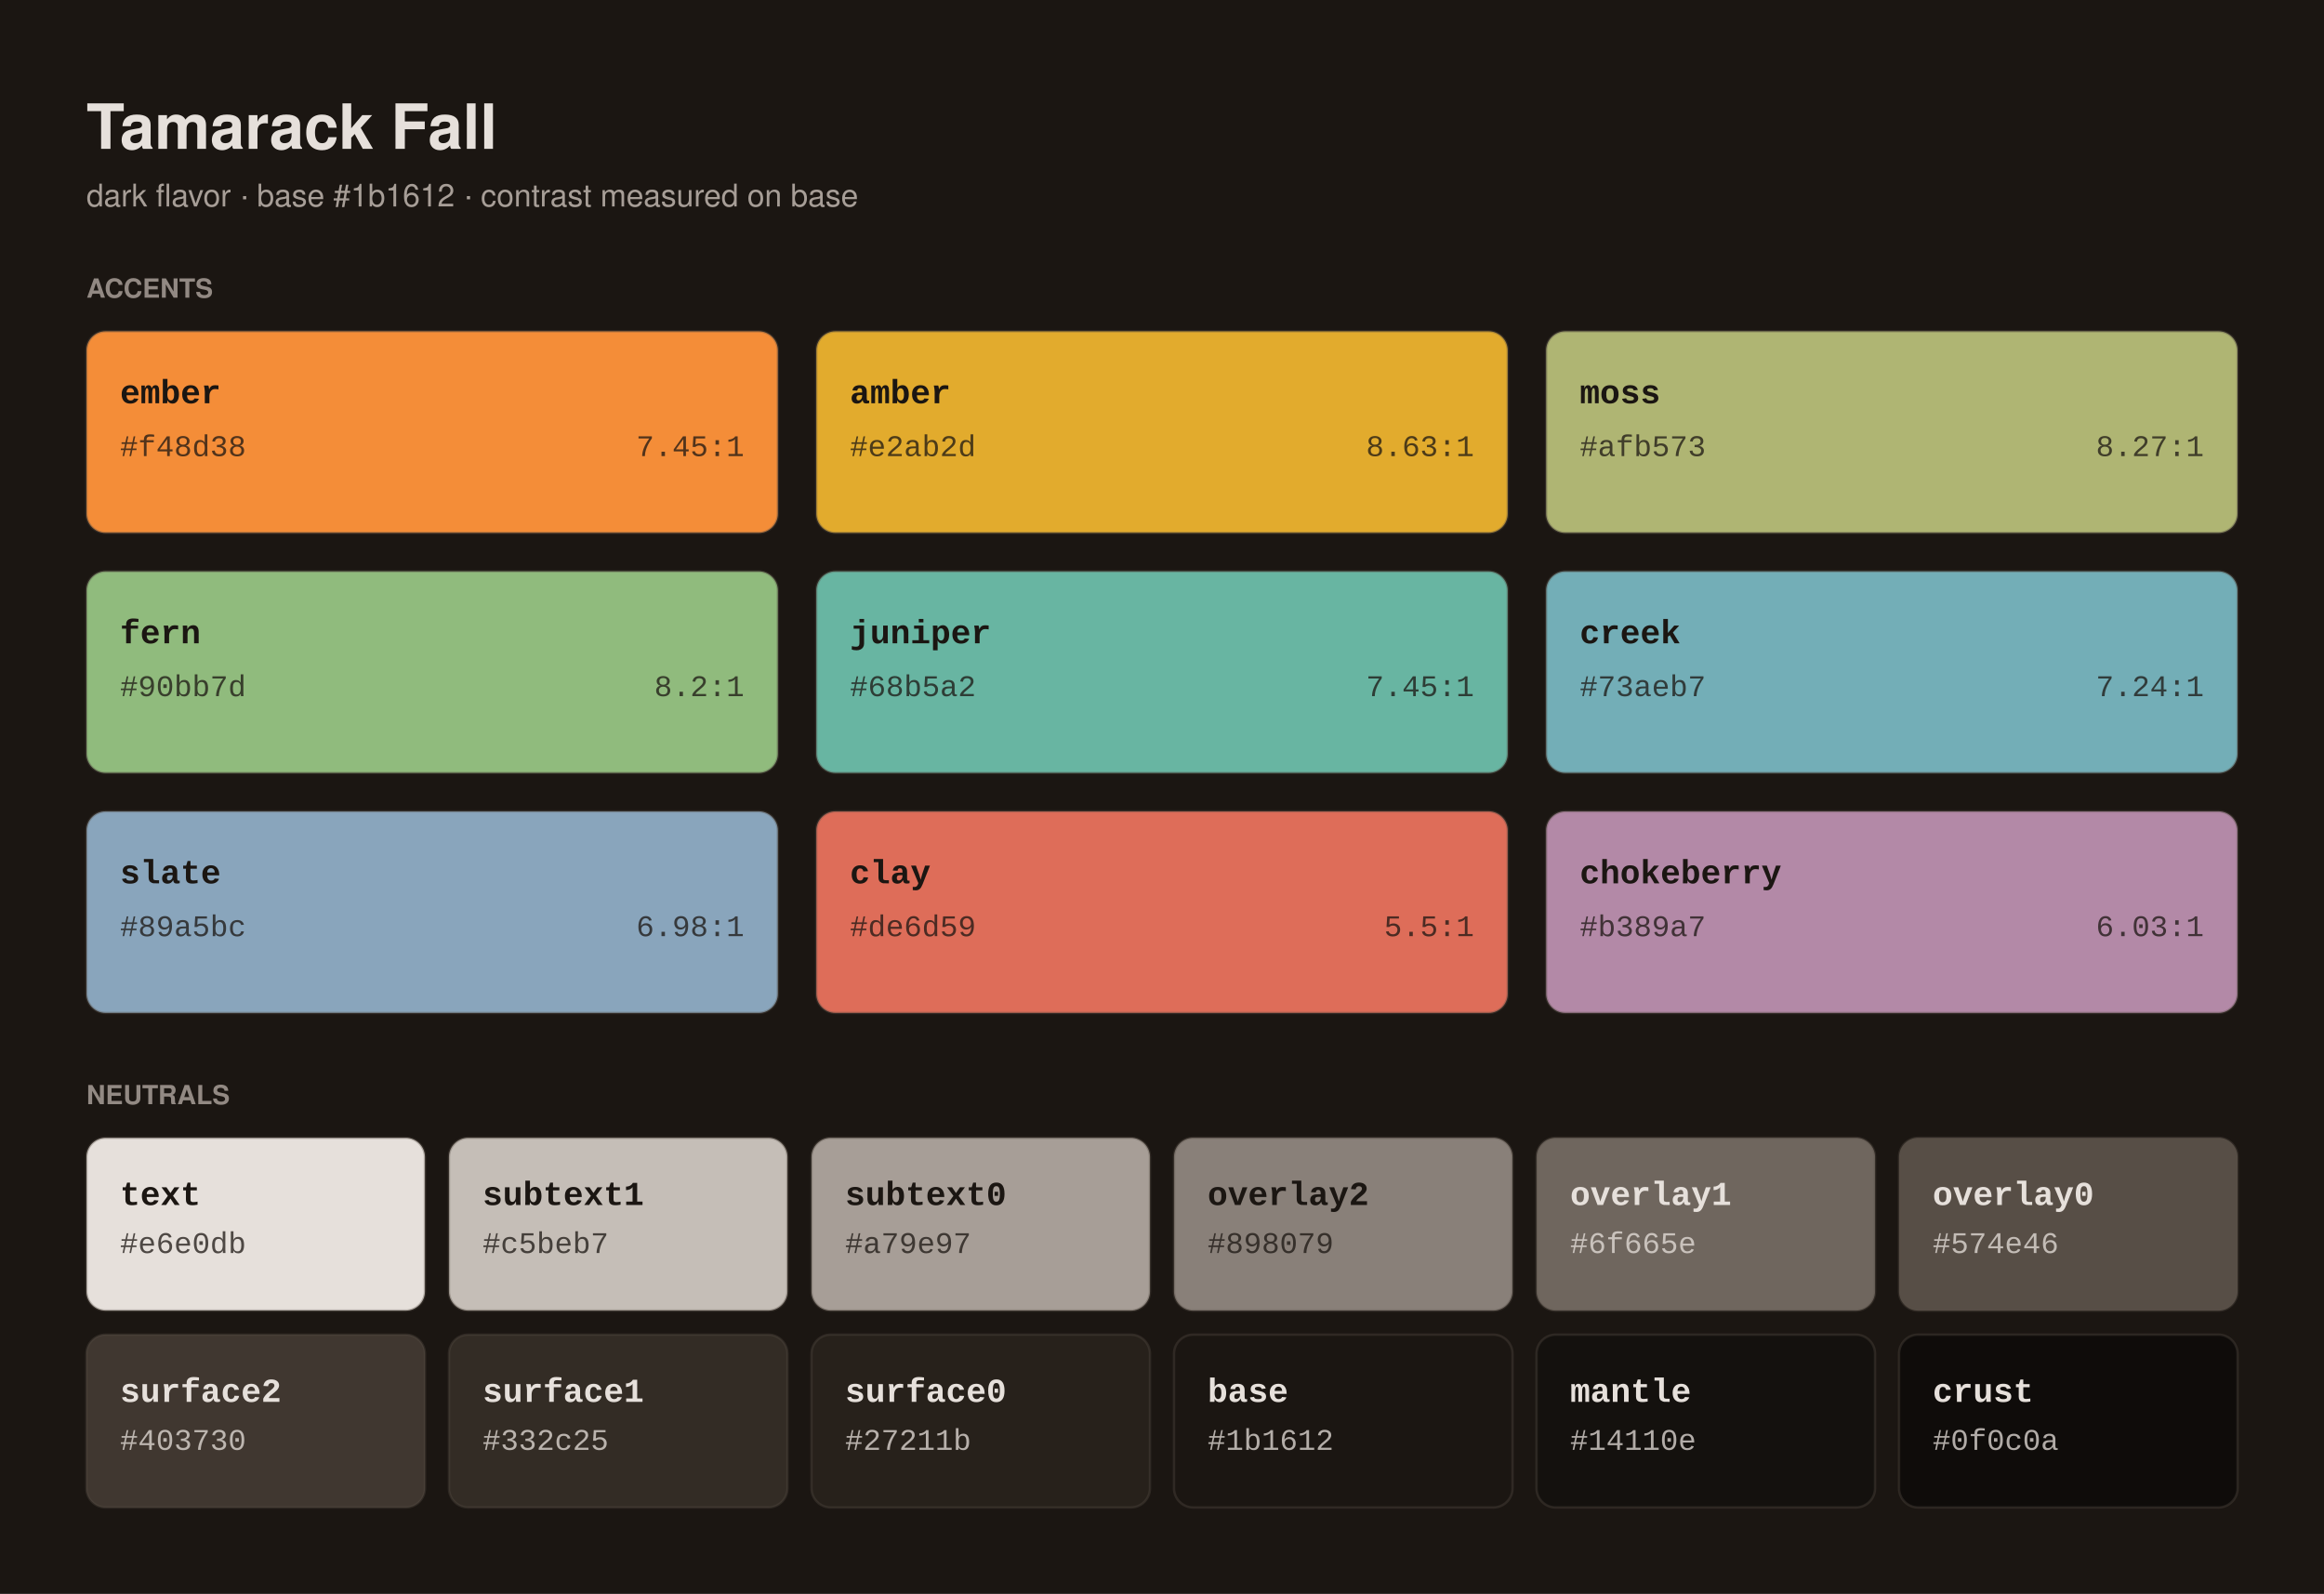
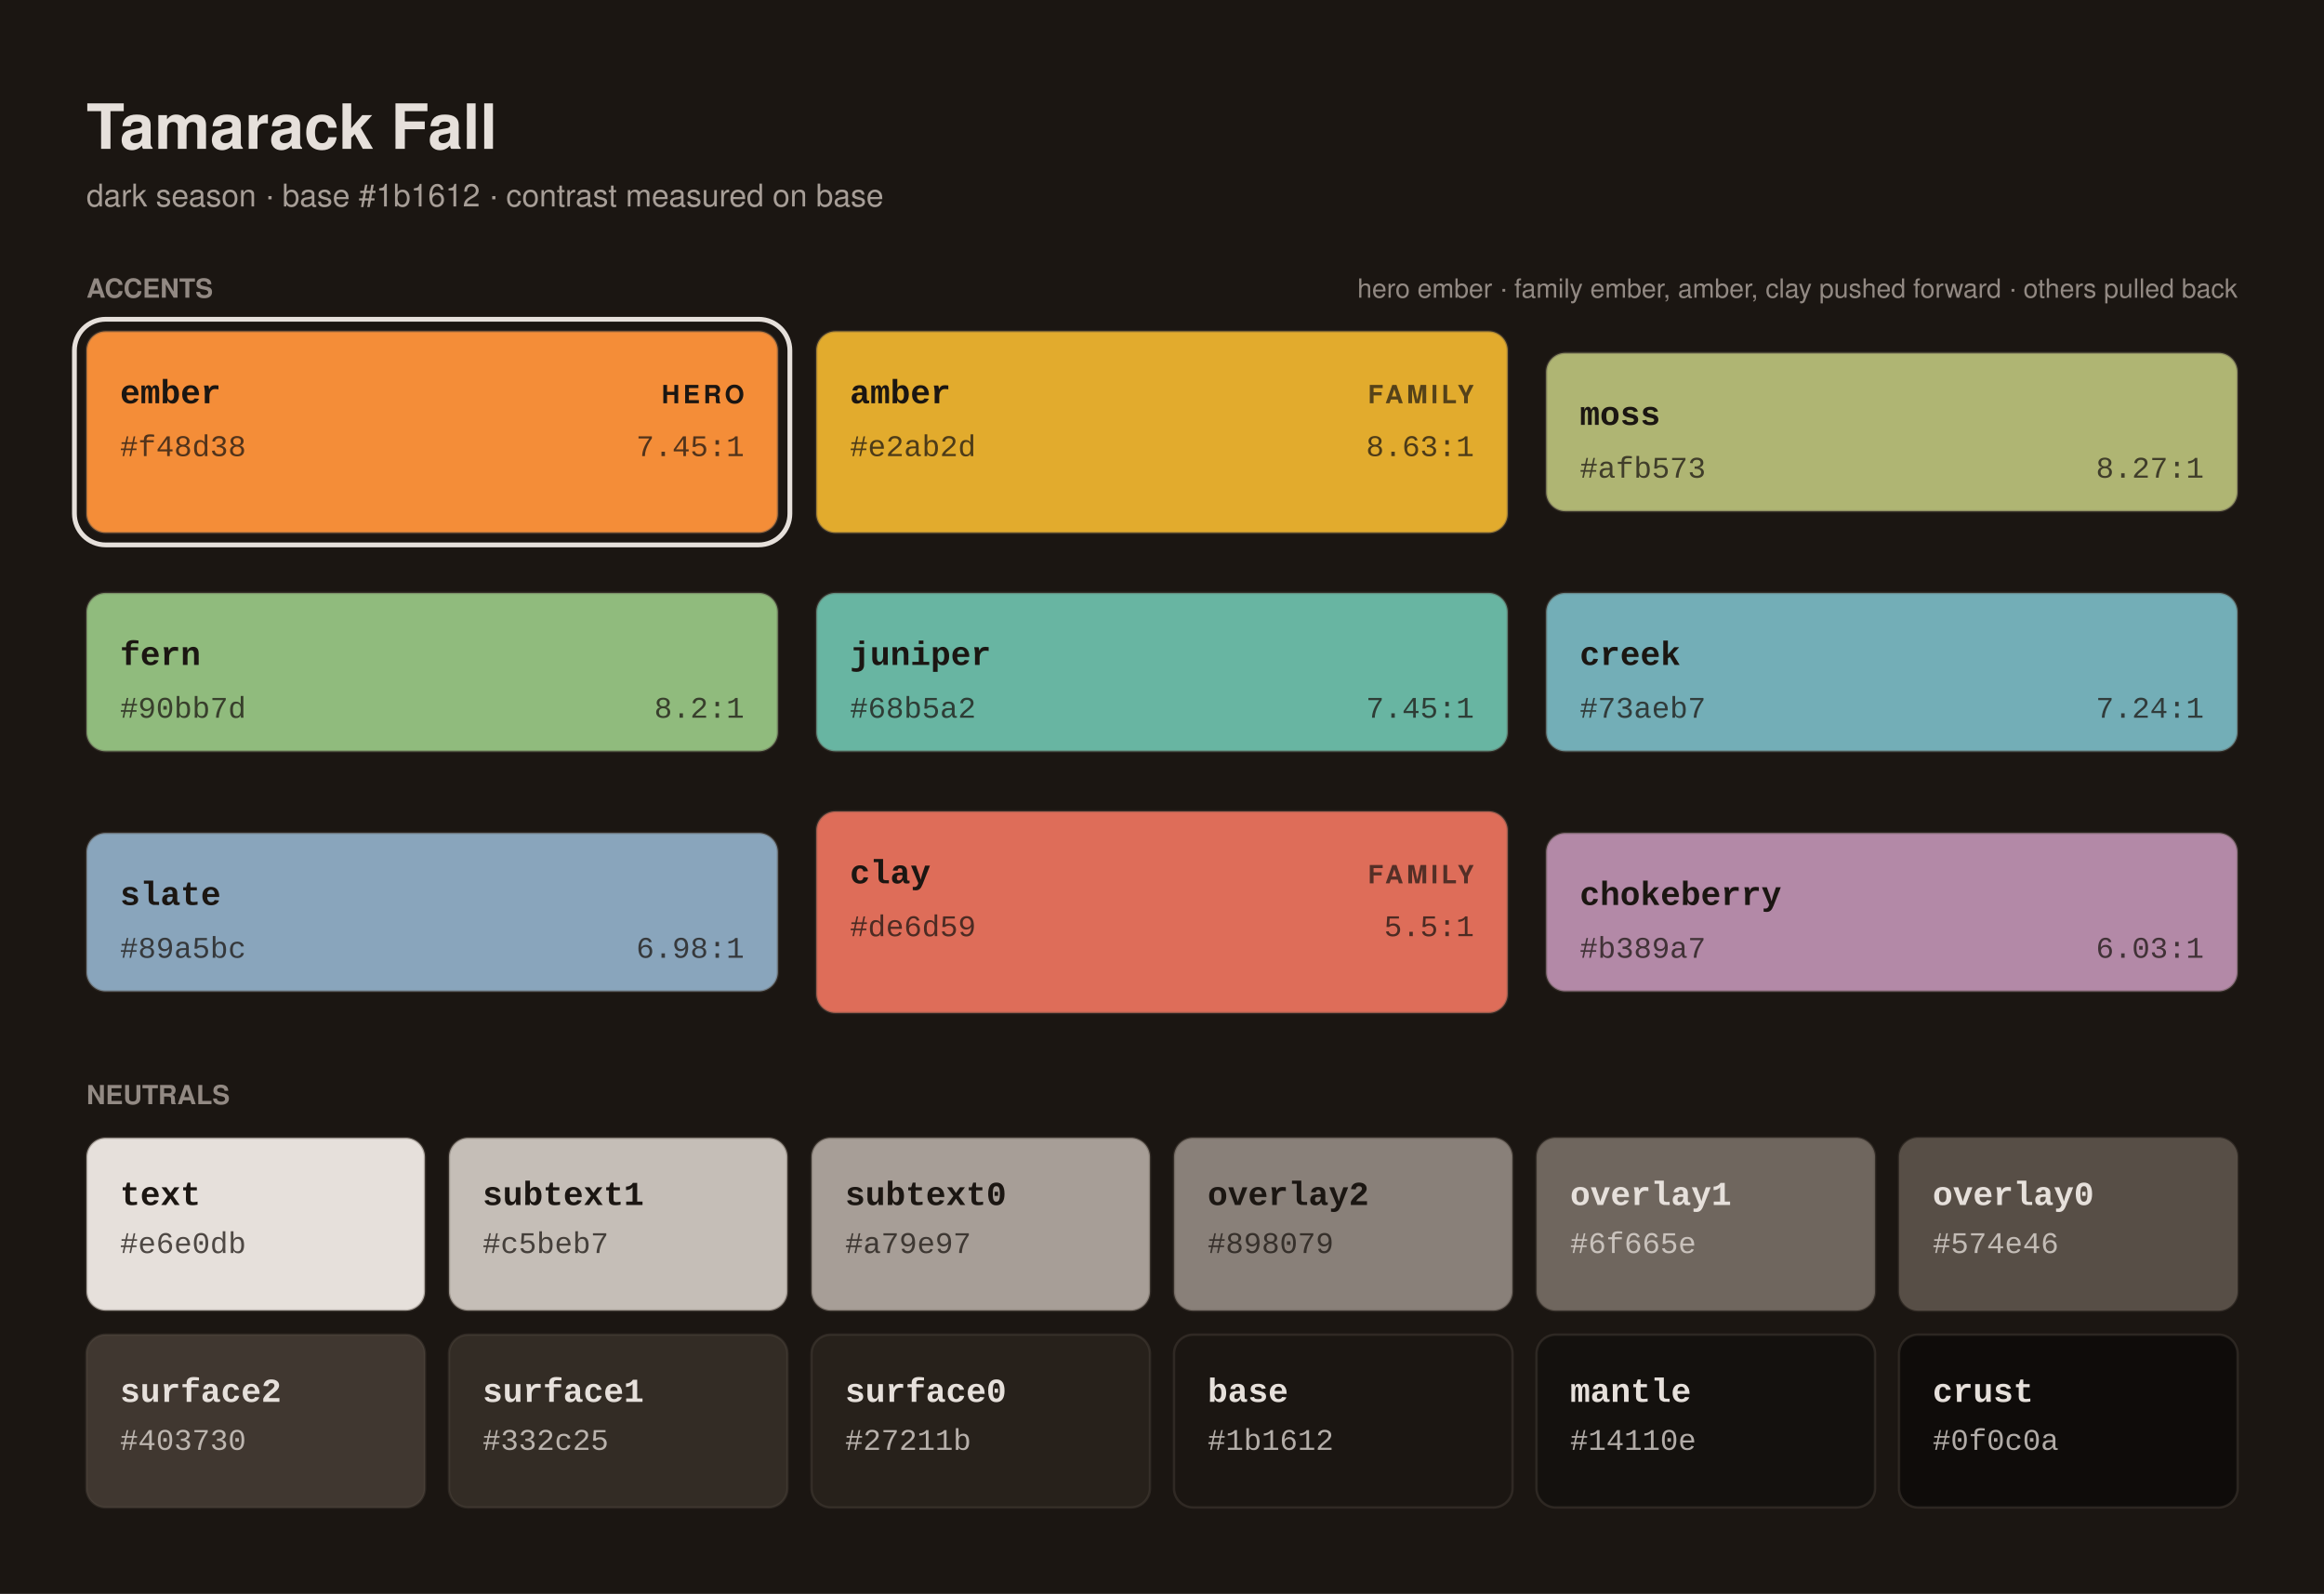
<svg xmlns="http://www.w3.org/2000/svg" width="968" height="664" viewBox="0 0 968 664" role="img" aria-label="Tamarack Fall palette swatches">
  <rect width="968" height="664" fill="#1B1612" />
  <text x="36" y="62" font-family="ui-sans-serif, -apple-system, BlinkMacSystemFont, &quot;Segoe UI&quot;, Helvetica, Arial, sans-serif" font-size="26" fill="#E6E0DB" font-weight="600">Tamarack Fall</text>
-   <text x="36" y="86" font-family="ui-sans-serif, -apple-system, BlinkMacSystemFont, &quot;Segoe UI&quot;, Helvetica, Arial, sans-serif" font-size="13" fill="#A79E97">dark flavor · base #1b1612 · contrast measured on base</text>
+   <text x="36" y="86" font-family="ui-sans-serif, -apple-system, BlinkMacSystemFont, &quot;Segoe UI&quot;, Helvetica, Arial, sans-serif" font-size="13" fill="#A79E97">dark season · base #1b1612 · contrast measured on base</text>
  <text x="36" y="124" font-family="ui-sans-serif, -apple-system, BlinkMacSystemFont, &quot;Segoe UI&quot;, Helvetica, Arial, sans-serif" font-size="11" fill="#A79E97" font-weight="600" fill-opacity="0.85">ACCENTS</text>
+   <text x="932" y="124" font-family="ui-sans-serif, -apple-system, BlinkMacSystemFont, &quot;Segoe UI&quot;, Helvetica, Arial, sans-serif" font-size="11" fill="#A79E97" text-anchor="end" fill-opacity="0.85">hero ember · family ember, amber, clay pushed forward · others pulled back</text>
+   <rect x="31" y="133" width="298" height="94" rx="13" fill="none" stroke="#E6E0DB" stroke-width="2" />
  <rect x="36" y="138" width="288" height="84" rx="8" fill="#F48D38" stroke="#574E46" stroke-opacity="0.35" />
  <text x="50" y="168" font-family="ui-monospace, SFMono-Regular, &quot;SF Mono&quot;, Menlo, Consolas, &quot;Liberation Mono&quot;, monospace" font-size="14" fill="#1B1612" font-weight="600">ember</text>
  <text x="50" y="190" font-family="ui-monospace, SFMono-Regular, &quot;SF Mono&quot;, Menlo, Consolas, &quot;Liberation Mono&quot;, monospace" font-size="12.5" fill="#1B1612" fill-opacity="0.75">#f48d38</text>
+   <text x="310" y="168" font-family="ui-sans-serif, -apple-system, BlinkMacSystemFont, &quot;Segoe UI&quot;, Helvetica, Arial, sans-serif" font-size="10.5" fill="#1B1612" letter-spacing="1.4" font-weight="700" text-anchor="end">HERO</text>
  <text x="310" y="190" font-family="ui-monospace, SFMono-Regular, &quot;SF Mono&quot;, Menlo, Consolas, &quot;Liberation Mono&quot;, monospace" font-size="12.5" fill="#1B1612" text-anchor="end" fill-opacity="0.75">7.45:1</text>
  <rect x="340" y="138" width="288" height="84" rx="8" fill="#E2AB2D" stroke="#574E46" stroke-opacity="0.35" />
  <text x="354" y="168" font-family="ui-monospace, SFMono-Regular, &quot;SF Mono&quot;, Menlo, Consolas, &quot;Liberation Mono&quot;, monospace" font-size="14" fill="#1B1612" font-weight="600">amber</text>
  <text x="354" y="190" font-family="ui-monospace, SFMono-Regular, &quot;SF Mono&quot;, Menlo, Consolas, &quot;Liberation Mono&quot;, monospace" font-size="12.5" fill="#1B1612" fill-opacity="0.75">#e2ab2d</text>
+   <text x="614" y="168" font-family="ui-sans-serif, -apple-system, BlinkMacSystemFont, &quot;Segoe UI&quot;, Helvetica, Arial, sans-serif" font-size="10.5" fill="#1B1612" letter-spacing="1.4" font-weight="600" text-anchor="end" fill-opacity="0.7">FAMILY</text>
  <text x="614" y="190" font-family="ui-monospace, SFMono-Regular, &quot;SF Mono&quot;, Menlo, Consolas, &quot;Liberation Mono&quot;, monospace" font-size="12.5" fill="#1B1612" text-anchor="end" fill-opacity="0.75">8.63:1</text>
-   <rect x="644" y="138" width="288" height="84" rx="8" fill="#AFB573" stroke="#574E46" stroke-opacity="0.35" />
-   <text x="658" y="168" font-family="ui-monospace, SFMono-Regular, &quot;SF Mono&quot;, Menlo, Consolas, &quot;Liberation Mono&quot;, monospace" font-size="14" fill="#1B1612" font-weight="600">moss</text>
-   <text x="658" y="190" font-family="ui-monospace, SFMono-Regular, &quot;SF Mono&quot;, Menlo, Consolas, &quot;Liberation Mono&quot;, monospace" font-size="12.5" fill="#1B1612" fill-opacity="0.75">#afb573</text>
-   <text x="918" y="190" font-family="ui-monospace, SFMono-Regular, &quot;SF Mono&quot;, Menlo, Consolas, &quot;Liberation Mono&quot;, monospace" font-size="12.5" fill="#1B1612" text-anchor="end" fill-opacity="0.75">8.27:1</text>
-   <rect x="36" y="238" width="288" height="84" rx="8" fill="#90BB7D" stroke="#574E46" stroke-opacity="0.35" />
-   <text x="50" y="268" font-family="ui-monospace, SFMono-Regular, &quot;SF Mono&quot;, Menlo, Consolas, &quot;Liberation Mono&quot;, monospace" font-size="14" fill="#1B1612" font-weight="600">fern</text>
-   <text x="50" y="290" font-family="ui-monospace, SFMono-Regular, &quot;SF Mono&quot;, Menlo, Consolas, &quot;Liberation Mono&quot;, monospace" font-size="12.5" fill="#1B1612" fill-opacity="0.75">#90bb7d</text>
-   <text x="310" y="290" font-family="ui-monospace, SFMono-Regular, &quot;SF Mono&quot;, Menlo, Consolas, &quot;Liberation Mono&quot;, monospace" font-size="12.5" fill="#1B1612" text-anchor="end" fill-opacity="0.75">8.2:1</text>
-   <rect x="340" y="238" width="288" height="84" rx="8" fill="#68B5A2" stroke="#574E46" stroke-opacity="0.35" />
-   <text x="354" y="268" font-family="ui-monospace, SFMono-Regular, &quot;SF Mono&quot;, Menlo, Consolas, &quot;Liberation Mono&quot;, monospace" font-size="14" fill="#1B1612" font-weight="600">juniper</text>
-   <text x="354" y="290" font-family="ui-monospace, SFMono-Regular, &quot;SF Mono&quot;, Menlo, Consolas, &quot;Liberation Mono&quot;, monospace" font-size="12.5" fill="#1B1612" fill-opacity="0.75">#68b5a2</text>
-   <text x="614" y="290" font-family="ui-monospace, SFMono-Regular, &quot;SF Mono&quot;, Menlo, Consolas, &quot;Liberation Mono&quot;, monospace" font-size="12.5" fill="#1B1612" text-anchor="end" fill-opacity="0.75">7.45:1</text>
-   <rect x="644" y="238" width="288" height="84" rx="8" fill="#73AEB7" stroke="#574E46" stroke-opacity="0.35" />
-   <text x="658" y="268" font-family="ui-monospace, SFMono-Regular, &quot;SF Mono&quot;, Menlo, Consolas, &quot;Liberation Mono&quot;, monospace" font-size="14" fill="#1B1612" font-weight="600">creek</text>
-   <text x="658" y="290" font-family="ui-monospace, SFMono-Regular, &quot;SF Mono&quot;, Menlo, Consolas, &quot;Liberation Mono&quot;, monospace" font-size="12.5" fill="#1B1612" fill-opacity="0.75">#73aeb7</text>
-   <text x="918" y="290" font-family="ui-monospace, SFMono-Regular, &quot;SF Mono&quot;, Menlo, Consolas, &quot;Liberation Mono&quot;, monospace" font-size="12.5" fill="#1B1612" text-anchor="end" fill-opacity="0.75">7.24:1</text>
-   <rect x="36" y="338" width="288" height="84" rx="8" fill="#89A5BC" stroke="#574E46" stroke-opacity="0.35" />
-   <text x="50" y="368" font-family="ui-monospace, SFMono-Regular, &quot;SF Mono&quot;, Menlo, Consolas, &quot;Liberation Mono&quot;, monospace" font-size="14" fill="#1B1612" font-weight="600">slate</text>
-   <text x="50" y="390" font-family="ui-monospace, SFMono-Regular, &quot;SF Mono&quot;, Menlo, Consolas, &quot;Liberation Mono&quot;, monospace" font-size="12.5" fill="#1B1612" fill-opacity="0.75">#89a5bc</text>
-   <text x="310" y="390" font-family="ui-monospace, SFMono-Regular, &quot;SF Mono&quot;, Menlo, Consolas, &quot;Liberation Mono&quot;, monospace" font-size="12.5" fill="#1B1612" text-anchor="end" fill-opacity="0.75">6.98:1</text>
+   <rect x="644" y="147" width="288" height="66" rx="8" fill="#AFB573" stroke="#574E46" stroke-opacity="0.35" />
+   <text x="658" y="177" font-family="ui-monospace, SFMono-Regular, &quot;SF Mono&quot;, Menlo, Consolas, &quot;Liberation Mono&quot;, monospace" font-size="14" fill="#1B1612" font-weight="600">moss</text>
+   <text x="658" y="199" font-family="ui-monospace, SFMono-Regular, &quot;SF Mono&quot;, Menlo, Consolas, &quot;Liberation Mono&quot;, monospace" font-size="12.5" fill="#1B1612" fill-opacity="0.75">#afb573</text>
+   <text x="918" y="199" font-family="ui-monospace, SFMono-Regular, &quot;SF Mono&quot;, Menlo, Consolas, &quot;Liberation Mono&quot;, monospace" font-size="12.5" fill="#1B1612" text-anchor="end" fill-opacity="0.75">8.27:1</text>
+   <rect x="36" y="247" width="288" height="66" rx="8" fill="#90BB7D" stroke="#574E46" stroke-opacity="0.35" />
+   <text x="50" y="277" font-family="ui-monospace, SFMono-Regular, &quot;SF Mono&quot;, Menlo, Consolas, &quot;Liberation Mono&quot;, monospace" font-size="14" fill="#1B1612" font-weight="600">fern</text>
+   <text x="50" y="299" font-family="ui-monospace, SFMono-Regular, &quot;SF Mono&quot;, Menlo, Consolas, &quot;Liberation Mono&quot;, monospace" font-size="12.5" fill="#1B1612" fill-opacity="0.75">#90bb7d</text>
+   <text x="310" y="299" font-family="ui-monospace, SFMono-Regular, &quot;SF Mono&quot;, Menlo, Consolas, &quot;Liberation Mono&quot;, monospace" font-size="12.5" fill="#1B1612" text-anchor="end" fill-opacity="0.75">8.2:1</text>
+   <rect x="340" y="247" width="288" height="66" rx="8" fill="#68B5A2" stroke="#574E46" stroke-opacity="0.35" />
+   <text x="354" y="277" font-family="ui-monospace, SFMono-Regular, &quot;SF Mono&quot;, Menlo, Consolas, &quot;Liberation Mono&quot;, monospace" font-size="14" fill="#1B1612" font-weight="600">juniper</text>
+   <text x="354" y="299" font-family="ui-monospace, SFMono-Regular, &quot;SF Mono&quot;, Menlo, Consolas, &quot;Liberation Mono&quot;, monospace" font-size="12.5" fill="#1B1612" fill-opacity="0.75">#68b5a2</text>
+   <text x="614" y="299" font-family="ui-monospace, SFMono-Regular, &quot;SF Mono&quot;, Menlo, Consolas, &quot;Liberation Mono&quot;, monospace" font-size="12.5" fill="#1B1612" text-anchor="end" fill-opacity="0.75">7.45:1</text>
+   <rect x="644" y="247" width="288" height="66" rx="8" fill="#73AEB7" stroke="#574E46" stroke-opacity="0.35" />
+   <text x="658" y="277" font-family="ui-monospace, SFMono-Regular, &quot;SF Mono&quot;, Menlo, Consolas, &quot;Liberation Mono&quot;, monospace" font-size="14" fill="#1B1612" font-weight="600">creek</text>
+   <text x="658" y="299" font-family="ui-monospace, SFMono-Regular, &quot;SF Mono&quot;, Menlo, Consolas, &quot;Liberation Mono&quot;, monospace" font-size="12.5" fill="#1B1612" fill-opacity="0.75">#73aeb7</text>
+   <text x="918" y="299" font-family="ui-monospace, SFMono-Regular, &quot;SF Mono&quot;, Menlo, Consolas, &quot;Liberation Mono&quot;, monospace" font-size="12.5" fill="#1B1612" text-anchor="end" fill-opacity="0.75">7.24:1</text>
+   <rect x="36" y="347" width="288" height="66" rx="8" fill="#89A5BC" stroke="#574E46" stroke-opacity="0.35" />
+   <text x="50" y="377" font-family="ui-monospace, SFMono-Regular, &quot;SF Mono&quot;, Menlo, Consolas, &quot;Liberation Mono&quot;, monospace" font-size="14" fill="#1B1612" font-weight="600">slate</text>
+   <text x="50" y="399" font-family="ui-monospace, SFMono-Regular, &quot;SF Mono&quot;, Menlo, Consolas, &quot;Liberation Mono&quot;, monospace" font-size="12.5" fill="#1B1612" fill-opacity="0.75">#89a5bc</text>
+   <text x="310" y="399" font-family="ui-monospace, SFMono-Regular, &quot;SF Mono&quot;, Menlo, Consolas, &quot;Liberation Mono&quot;, monospace" font-size="12.5" fill="#1B1612" text-anchor="end" fill-opacity="0.75">6.98:1</text>
  <rect x="340" y="338" width="288" height="84" rx="8" fill="#DE6D59" stroke="#574E46" stroke-opacity="0.35" />
  <text x="354" y="368" font-family="ui-monospace, SFMono-Regular, &quot;SF Mono&quot;, Menlo, Consolas, &quot;Liberation Mono&quot;, monospace" font-size="14" fill="#1B1612" font-weight="600">clay</text>
  <text x="354" y="390" font-family="ui-monospace, SFMono-Regular, &quot;SF Mono&quot;, Menlo, Consolas, &quot;Liberation Mono&quot;, monospace" font-size="12.5" fill="#1B1612" fill-opacity="0.75">#de6d59</text>
+   <text x="614" y="368" font-family="ui-sans-serif, -apple-system, BlinkMacSystemFont, &quot;Segoe UI&quot;, Helvetica, Arial, sans-serif" font-size="10.5" fill="#1B1612" letter-spacing="1.4" font-weight="600" text-anchor="end" fill-opacity="0.7">FAMILY</text>
  <text x="614" y="390" font-family="ui-monospace, SFMono-Regular, &quot;SF Mono&quot;, Menlo, Consolas, &quot;Liberation Mono&quot;, monospace" font-size="12.5" fill="#1B1612" text-anchor="end" fill-opacity="0.75">5.5:1</text>
-   <rect x="644" y="338" width="288" height="84" rx="8" fill="#B389A7" stroke="#574E46" stroke-opacity="0.35" />
-   <text x="658" y="368" font-family="ui-monospace, SFMono-Regular, &quot;SF Mono&quot;, Menlo, Consolas, &quot;Liberation Mono&quot;, monospace" font-size="14" fill="#1B1612" font-weight="600">chokeberry</text>
-   <text x="658" y="390" font-family="ui-monospace, SFMono-Regular, &quot;SF Mono&quot;, Menlo, Consolas, &quot;Liberation Mono&quot;, monospace" font-size="12.5" fill="#1B1612" fill-opacity="0.75">#b389a7</text>
-   <text x="918" y="390" font-family="ui-monospace, SFMono-Regular, &quot;SF Mono&quot;, Menlo, Consolas, &quot;Liberation Mono&quot;, monospace" font-size="12.5" fill="#1B1612" text-anchor="end" fill-opacity="0.75">6.03:1</text>
+   <rect x="644" y="347" width="288" height="66" rx="8" fill="#B389A7" stroke="#574E46" stroke-opacity="0.35" />
+   <text x="658" y="377" font-family="ui-monospace, SFMono-Regular, &quot;SF Mono&quot;, Menlo, Consolas, &quot;Liberation Mono&quot;, monospace" font-size="14" fill="#1B1612" font-weight="600">chokeberry</text>
+   <text x="658" y="399" font-family="ui-monospace, SFMono-Regular, &quot;SF Mono&quot;, Menlo, Consolas, &quot;Liberation Mono&quot;, monospace" font-size="12.5" fill="#1B1612" fill-opacity="0.75">#b389a7</text>
+   <text x="918" y="399" font-family="ui-monospace, SFMono-Regular, &quot;SF Mono&quot;, Menlo, Consolas, &quot;Liberation Mono&quot;, monospace" font-size="12.5" fill="#1B1612" text-anchor="end" fill-opacity="0.75">6.03:1</text>
  <text x="36" y="460" font-family="ui-sans-serif, -apple-system, BlinkMacSystemFont, &quot;Segoe UI&quot;, Helvetica, Arial, sans-serif" font-size="11" fill="#A79E97" font-weight="600" fill-opacity="0.85">NEUTRALS</text>
  <rect x="36" y="474" width="141" height="72" rx="8" fill="#E6E0DB" stroke="#574E46" stroke-opacity="0.35" />
  <text x="50" y="502" font-family="ui-monospace, SFMono-Regular, &quot;SF Mono&quot;, Menlo, Consolas, &quot;Liberation Mono&quot;, monospace" font-size="14" fill="#1B1612" font-weight="600">text</text>
  <text x="50" y="522" font-family="ui-monospace, SFMono-Regular, &quot;SF Mono&quot;, Menlo, Consolas, &quot;Liberation Mono&quot;, monospace" font-size="12.5" fill="#1B1612" fill-opacity="0.75">#e6e0db</text>
  <rect x="187" y="474" width="141" height="72" rx="8" fill="#C5BEB7" stroke="#574E46" stroke-opacity="0.35" />
  <text x="201" y="502" font-family="ui-monospace, SFMono-Regular, &quot;SF Mono&quot;, Menlo, Consolas, &quot;Liberation Mono&quot;, monospace" font-size="14" fill="#1B1612" font-weight="600">subtext1</text>
  <text x="201" y="522" font-family="ui-monospace, SFMono-Regular, &quot;SF Mono&quot;, Menlo, Consolas, &quot;Liberation Mono&quot;, monospace" font-size="12.5" fill="#1B1612" fill-opacity="0.75">#c5beb7</text>
  <rect x="338" y="474" width="141" height="72" rx="8" fill="#A79E97" stroke="#574E46" stroke-opacity="0.35" />
  <text x="352" y="502" font-family="ui-monospace, SFMono-Regular, &quot;SF Mono&quot;, Menlo, Consolas, &quot;Liberation Mono&quot;, monospace" font-size="14" fill="#1B1612" font-weight="600">subtext0</text>
  <text x="352" y="522" font-family="ui-monospace, SFMono-Regular, &quot;SF Mono&quot;, Menlo, Consolas, &quot;Liberation Mono&quot;, monospace" font-size="12.5" fill="#1B1612" fill-opacity="0.75">#a79e97</text>
  <rect x="489" y="474" width="141" height="72" rx="8" fill="#898079" stroke="#574E46" stroke-opacity="0.35" />
  <text x="503" y="502" font-family="ui-monospace, SFMono-Regular, &quot;SF Mono&quot;, Menlo, Consolas, &quot;Liberation Mono&quot;, monospace" font-size="14" fill="#1B1612" font-weight="600">overlay2</text>
  <text x="503" y="522" font-family="ui-monospace, SFMono-Regular, &quot;SF Mono&quot;, Menlo, Consolas, &quot;Liberation Mono&quot;, monospace" font-size="12.5" fill="#1B1612" fill-opacity="0.75">#898079</text>
  <rect x="640" y="474" width="141" height="72" rx="8" fill="#6F665E" stroke="#574E46" stroke-opacity="0.35" />
  <text x="654" y="502" font-family="ui-monospace, SFMono-Regular, &quot;SF Mono&quot;, Menlo, Consolas, &quot;Liberation Mono&quot;, monospace" font-size="14" fill="#E6E0DB" font-weight="600">overlay1</text>
  <text x="654" y="522" font-family="ui-monospace, SFMono-Regular, &quot;SF Mono&quot;, Menlo, Consolas, &quot;Liberation Mono&quot;, monospace" font-size="12.5" fill="#E6E0DB" fill-opacity="0.75">#6f665e</text>
  <rect x="791" y="474" width="141" height="72" rx="8" fill="#574E46" stroke="#574E46" stroke-opacity="0.35" />
  <text x="805" y="502" font-family="ui-monospace, SFMono-Regular, &quot;SF Mono&quot;, Menlo, Consolas, &quot;Liberation Mono&quot;, monospace" font-size="14" fill="#E6E0DB" font-weight="600">overlay0</text>
  <text x="805" y="522" font-family="ui-monospace, SFMono-Regular, &quot;SF Mono&quot;, Menlo, Consolas, &quot;Liberation Mono&quot;, monospace" font-size="12.5" fill="#E6E0DB" fill-opacity="0.75">#574e46</text>
  <rect x="36" y="556" width="141" height="72" rx="8" fill="#403730" stroke="#574E46" stroke-opacity="0.35" />
  <text x="50" y="584" font-family="ui-monospace, SFMono-Regular, &quot;SF Mono&quot;, Menlo, Consolas, &quot;Liberation Mono&quot;, monospace" font-size="14" fill="#E6E0DB" font-weight="600">surface2</text>
  <text x="50" y="604" font-family="ui-monospace, SFMono-Regular, &quot;SF Mono&quot;, Menlo, Consolas, &quot;Liberation Mono&quot;, monospace" font-size="12.5" fill="#E6E0DB" fill-opacity="0.75">#403730</text>
  <rect x="187" y="556" width="141" height="72" rx="8" fill="#332C25" stroke="#574E46" stroke-opacity="0.35" />
  <text x="201" y="584" font-family="ui-monospace, SFMono-Regular, &quot;SF Mono&quot;, Menlo, Consolas, &quot;Liberation Mono&quot;, monospace" font-size="14" fill="#E6E0DB" font-weight="600">surface1</text>
  <text x="201" y="604" font-family="ui-monospace, SFMono-Regular, &quot;SF Mono&quot;, Menlo, Consolas, &quot;Liberation Mono&quot;, monospace" font-size="12.5" fill="#E6E0DB" fill-opacity="0.75">#332c25</text>
  <rect x="338" y="556" width="141" height="72" rx="8" fill="#27211B" stroke="#574E46" stroke-opacity="0.35" />
  <text x="352" y="584" font-family="ui-monospace, SFMono-Regular, &quot;SF Mono&quot;, Menlo, Consolas, &quot;Liberation Mono&quot;, monospace" font-size="14" fill="#E6E0DB" font-weight="600">surface0</text>
  <text x="352" y="604" font-family="ui-monospace, SFMono-Regular, &quot;SF Mono&quot;, Menlo, Consolas, &quot;Liberation Mono&quot;, monospace" font-size="12.5" fill="#E6E0DB" fill-opacity="0.75">#27211b</text>
  <rect x="489" y="556" width="141" height="72" rx="8" fill="#1B1612" stroke="#574E46" stroke-opacity="0.35" />
  <text x="503" y="584" font-family="ui-monospace, SFMono-Regular, &quot;SF Mono&quot;, Menlo, Consolas, &quot;Liberation Mono&quot;, monospace" font-size="14" fill="#E6E0DB" font-weight="600">base</text>
  <text x="503" y="604" font-family="ui-monospace, SFMono-Regular, &quot;SF Mono&quot;, Menlo, Consolas, &quot;Liberation Mono&quot;, monospace" font-size="12.5" fill="#E6E0DB" fill-opacity="0.75">#1b1612</text>
  <rect x="640" y="556" width="141" height="72" rx="8" fill="#14110E" stroke="#574E46" stroke-opacity="0.35" />
  <text x="654" y="584" font-family="ui-monospace, SFMono-Regular, &quot;SF Mono&quot;, Menlo, Consolas, &quot;Liberation Mono&quot;, monospace" font-size="14" fill="#E6E0DB" font-weight="600">mantle</text>
  <text x="654" y="604" font-family="ui-monospace, SFMono-Regular, &quot;SF Mono&quot;, Menlo, Consolas, &quot;Liberation Mono&quot;, monospace" font-size="12.5" fill="#E6E0DB" fill-opacity="0.75">#14110e</text>
  <rect x="791" y="556" width="141" height="72" rx="8" fill="#0F0C0A" stroke="#574E46" stroke-opacity="0.35" />
  <text x="805" y="584" font-family="ui-monospace, SFMono-Regular, &quot;SF Mono&quot;, Menlo, Consolas, &quot;Liberation Mono&quot;, monospace" font-size="14" fill="#E6E0DB" font-weight="600">crust</text>
  <text x="805" y="604" font-family="ui-monospace, SFMono-Regular, &quot;SF Mono&quot;, Menlo, Consolas, &quot;Liberation Mono&quot;, monospace" font-size="12.5" fill="#E6E0DB" fill-opacity="0.75">#0f0c0a</text>
</svg>
